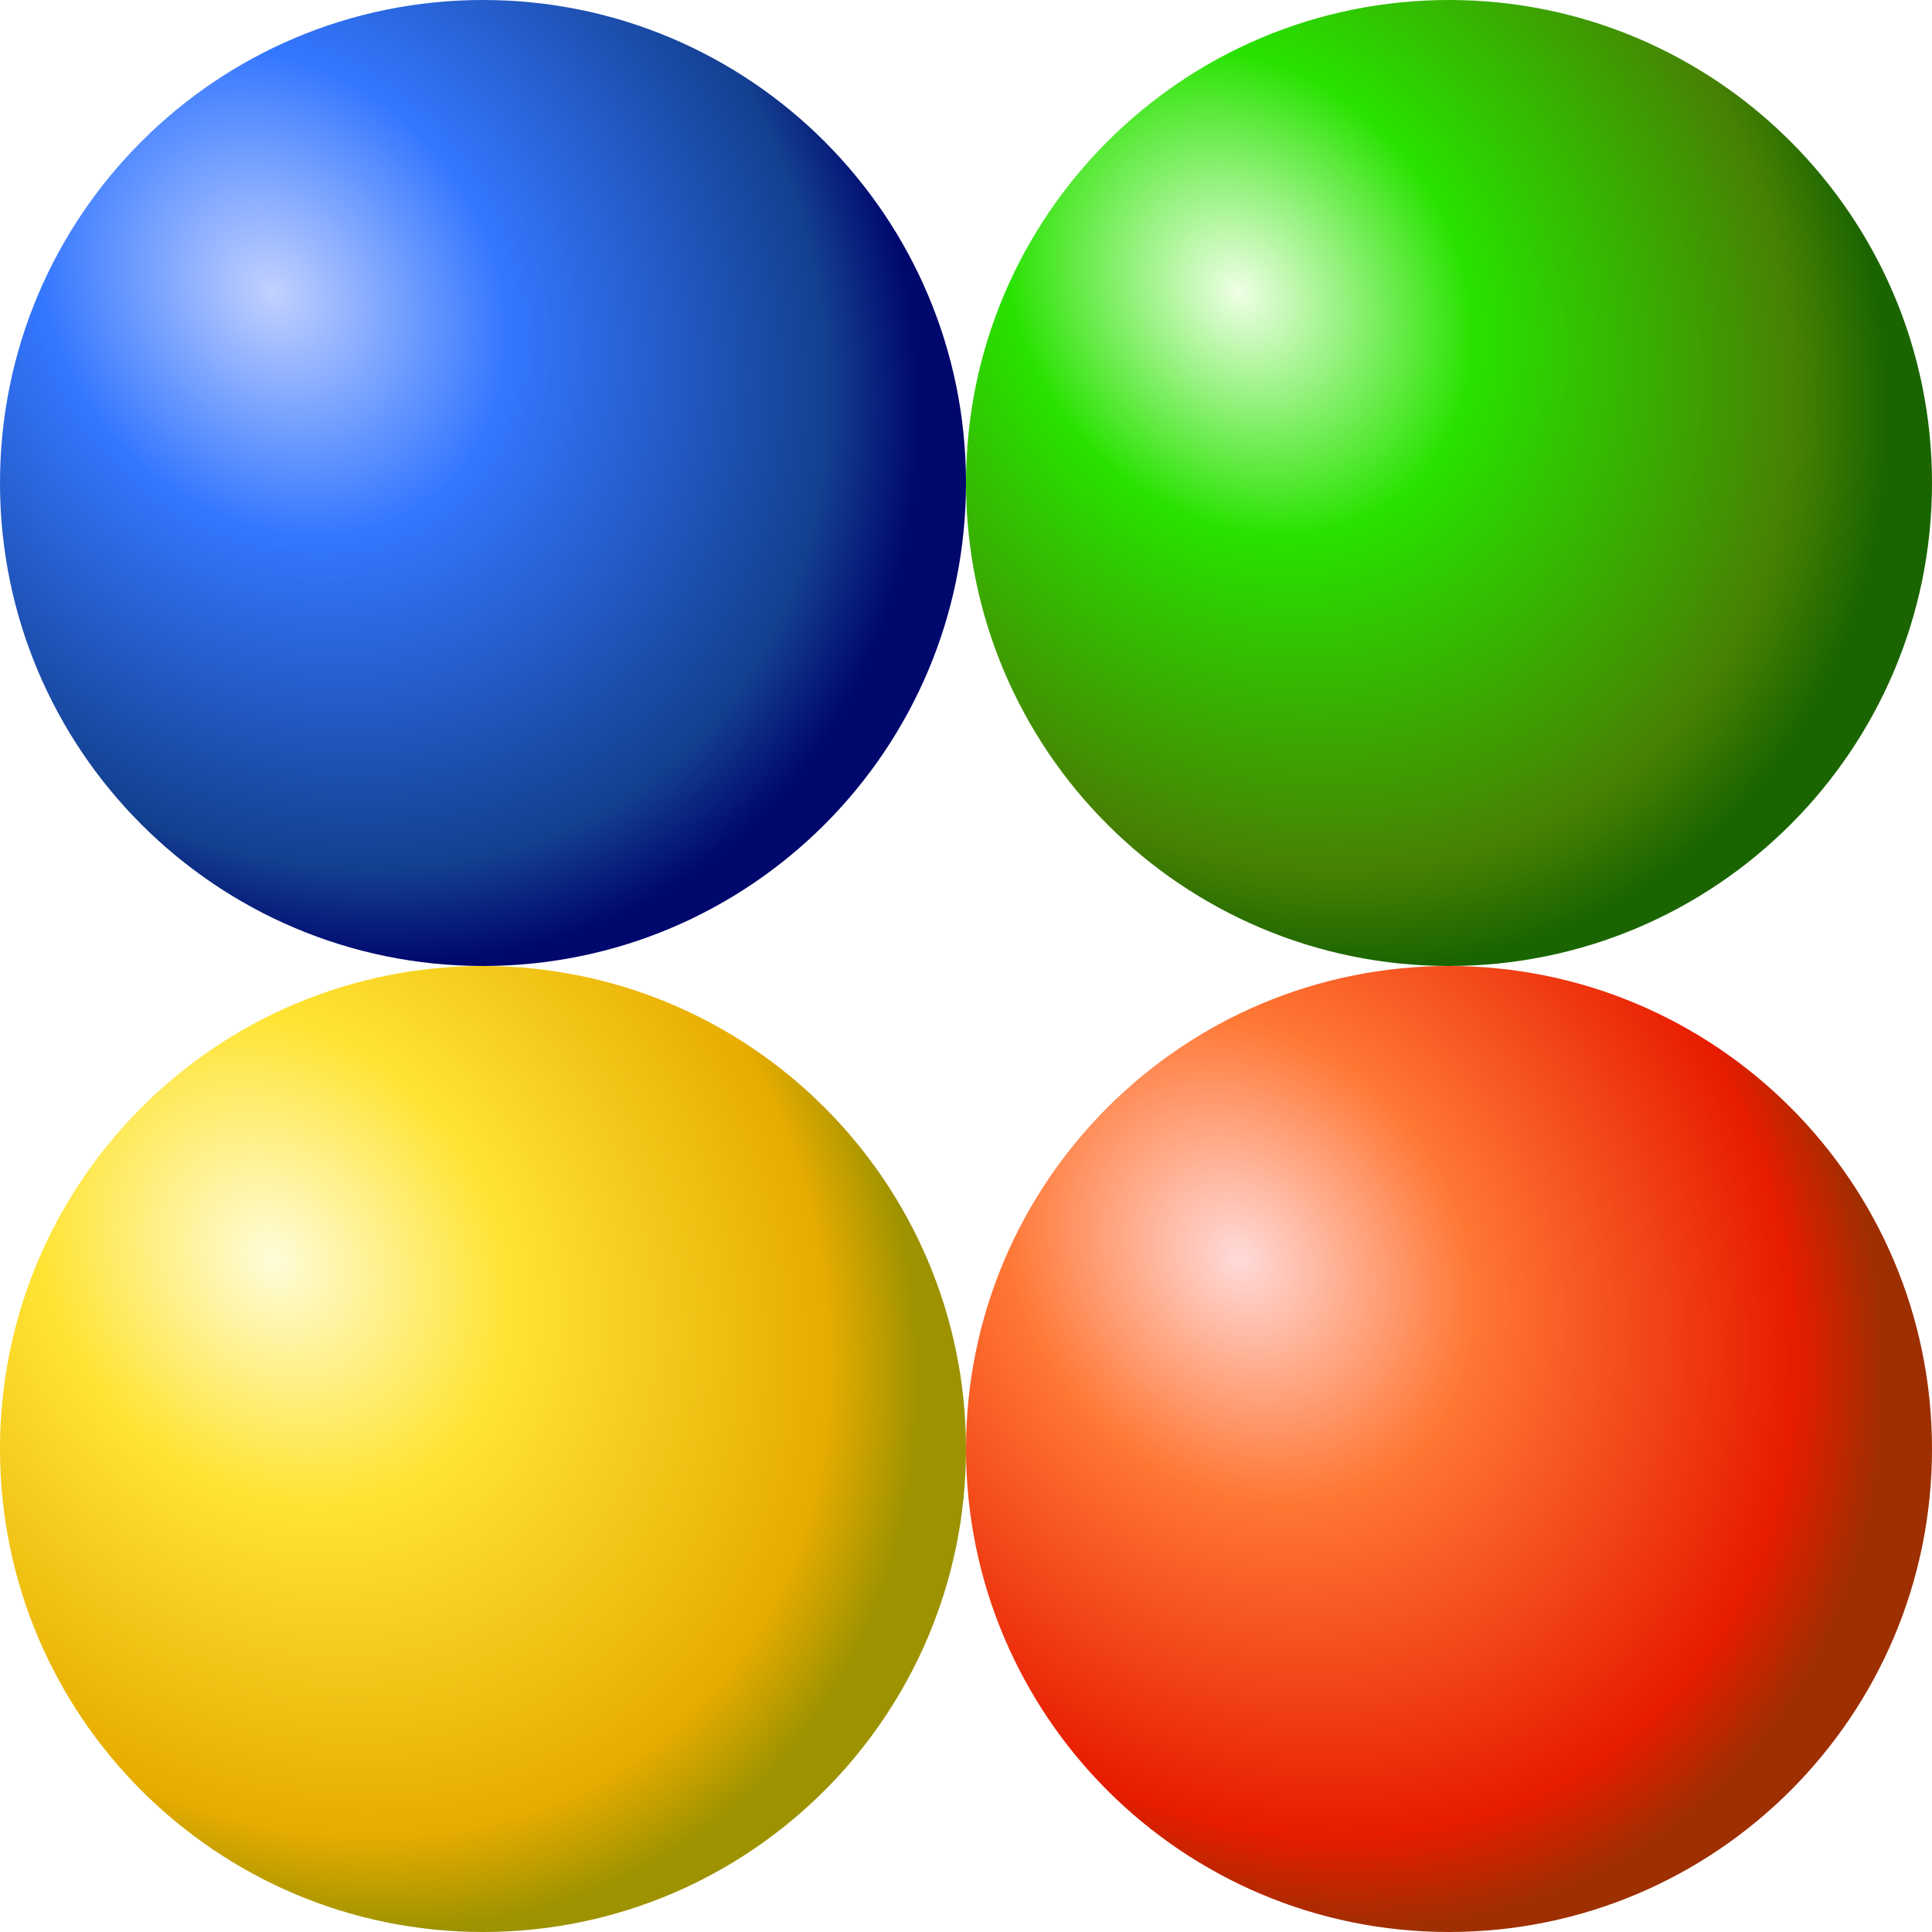
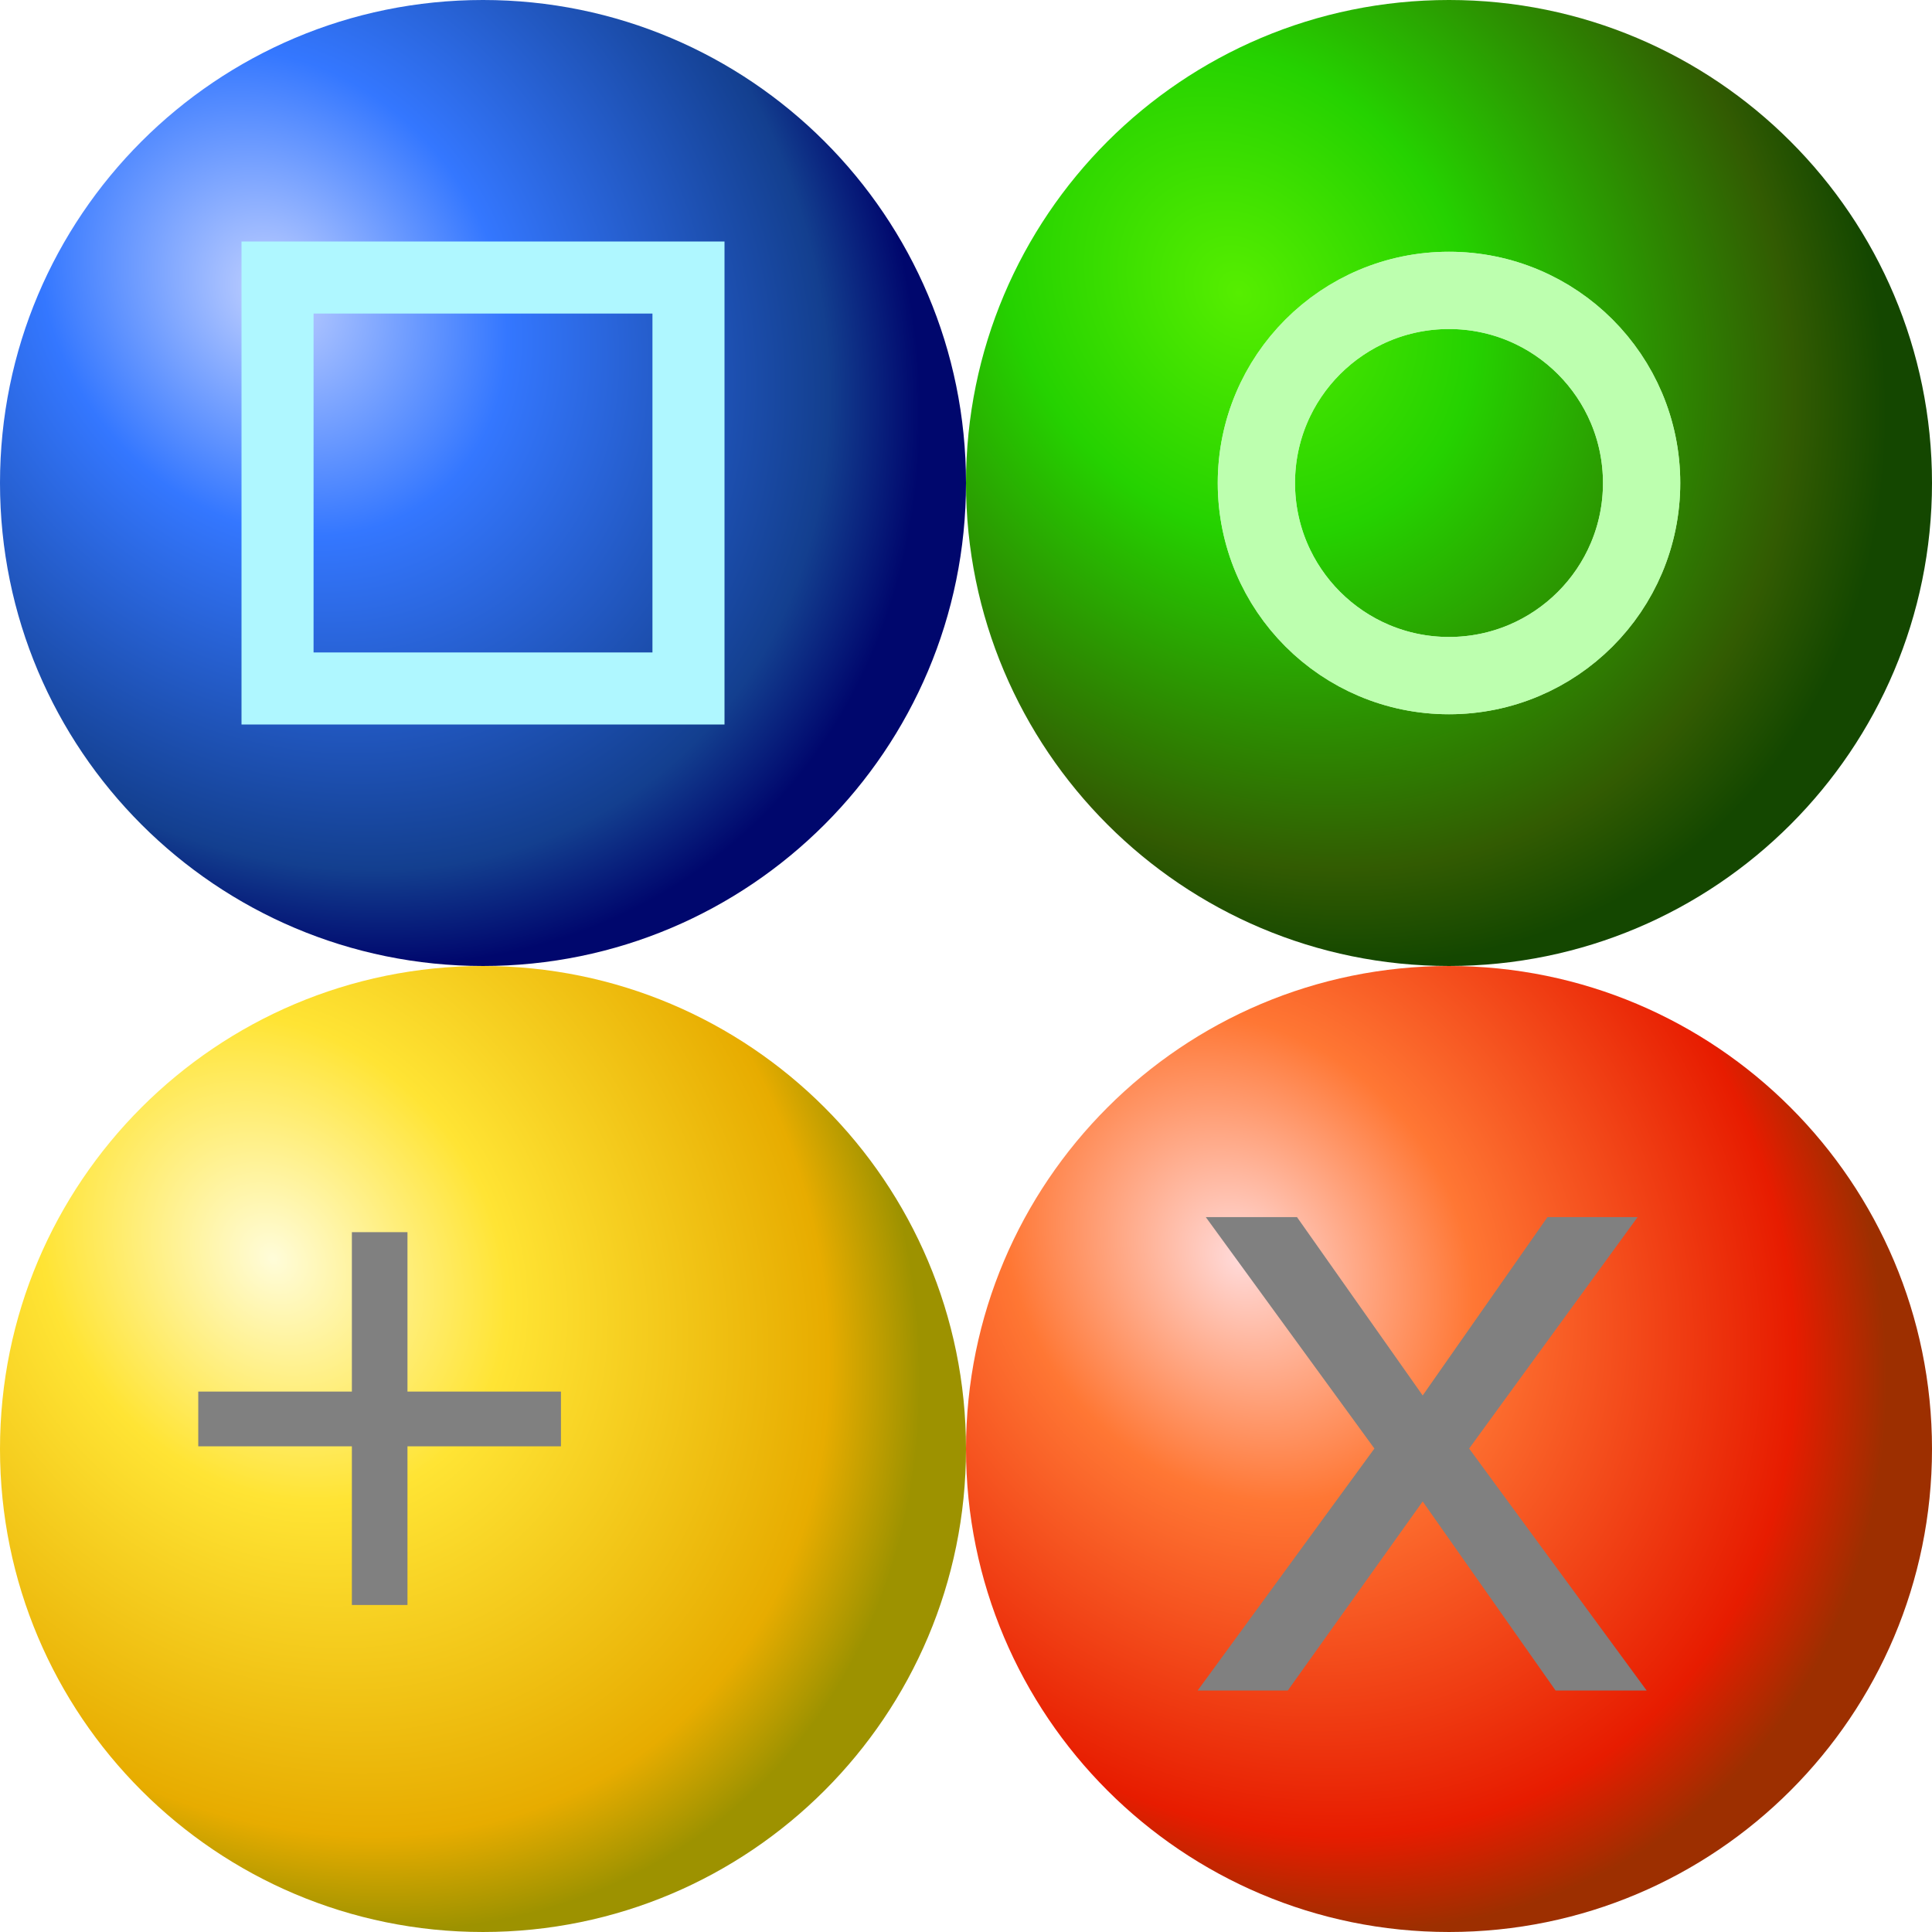
<svg xmlns="http://www.w3.org/2000/svg" xmlns:xlink="http://www.w3.org/1999/xlink" width="200" height="200" viewBox="0 0 200 200" id="svg2" version="1.1">
  <defs id="defs4">
    <linearGradient id="linearGradient4182">
      <stop id="stop4184" offset="0" style="stop-color:#c2d1ff;stop-opacity:1" />
      <stop style="stop-color:#3477ff;stop-opacity:1" offset="0.362" id="stop4186" />
      <stop id="stop4188" offset="0.858" style="stop-color:#133f8f;stop-opacity:1" />
      <stop id="stop4190" offset="1" style="stop-color:#00076d;stop-opacity:1" />
    </linearGradient>
    <linearGradient id="linearGradient4168">
-       <stop style="stop-color:#efffe6;stop-opacity:1" offset="0" id="stop4170" />
-       <stop id="stop4172" offset="0.362" style="stop-color:#28e200;stop-opacity:1" />
-       <stop style="stop-color:#478103;stop-opacity:1" offset="0.858" id="stop4174" />
-       <stop style="stop-color:#1b6500;stop-opacity:1" offset="1" id="stop4176" />
+       <stop style="stop-color:#56ee00;stop-opacity:1" offset="0" id="stop4170" />
+       <stop id="stop4172" offset="0.362" style="stop-color:#25d200;stop-opacity:1" />
+       <stop style="stop-color:#325b02;stop-opacity:1" offset="0.858" id="stop4174" />
+       <stop style="stop-color:#144700;stop-opacity:1" offset="1" id="stop4176" />
    </linearGradient>
    <linearGradient id="linearGradient4154">
      <stop id="stop4156" offset="0" style="stop-color:#ffdad9;stop-opacity:1" />
      <stop style="stop-color:#ff7734;stop-opacity:1" offset="0.362" id="stop4158" />
      <stop id="stop4160" offset="0.858" style="stop-color:#e71c00;stop-opacity:1" />
      <stop id="stop4162" offset="1" style="stop-color:#9d2f00;stop-opacity:1" />
    </linearGradient>
    <linearGradient id="linearGradient4138">
      <stop style="stop-color:#fffcd9;stop-opacity:1" offset="0" id="stop4140" />
      <stop id="stop4146" offset="0.362" style="stop-color:#ffe434;stop-opacity:1" />
      <stop style="stop-color:#e7ac00;stop-opacity:1" offset="0.858" id="stop4148" />
      <stop style="stop-color:#9d9200;stop-opacity:1" offset="1" id="stop4142" />
    </linearGradient>
    <radialGradient xlink:href="#linearGradient4138" id="radialGradient4144" cx="28.282" cy="982.664" fx="28.282" fy="982.664" r="50" gradientUnits="userSpaceOnUse" gradientTransform="matrix(0.9359006,1.155624,-0.9592637,0.7768751,944.447,186.5738)" />
    <radialGradient xlink:href="#linearGradient4154" id="radialGradient4152" gradientUnits="userSpaceOnUse" gradientTransform="matrix(0.9359006,1.155624,-0.9592637,0.7768751,1044.447,186.5738)" cx="28.282" cy="982.664" fx="28.282" fy="982.664" r="50" />
    <radialGradient xlink:href="#linearGradient4168" id="radialGradient4166" gradientUnits="userSpaceOnUse" gradientTransform="matrix(0.9359006,1.155624,-0.9592637,0.7768751,1044.447,86.57387)" cx="28.282" cy="982.664" fx="28.282" fy="982.664" r="50" />
    <radialGradient xlink:href="#linearGradient4182" id="radialGradient4180" gradientUnits="userSpaceOnUse" gradientTransform="matrix(0.9359005,1.155624,-0.9592636,0.7768751,944.4468,86.57385)" cx="28.282" cy="982.664" fx="28.282" fy="982.664" r="50" />
  </defs>
  <g id="layer1" transform="translate(0,-852.3623)">
    <circle style="opacity:1;fill:url(#radialGradient4144);fill-opacity:1;stroke:none" id="path4136" cx="50" cy="1002.362" r="50" />
    <circle r="50" cy="1002.362" cx="150" id="circle4150" style="opacity:1;fill:url(#radialGradient4152);fill-opacity:1;stroke:none" />
    <circle style="opacity:1;fill:url(#radialGradient4166);fill-opacity:1;stroke:none" id="circle4164" cx="150" cy="902.362" r="50" />
    <ellipse cy="902.362" cx="50" id="circle4178" style="opacity:1;fill:url(#radialGradient4180);fill-opacity:1;stroke:none" rx="50" ry="50" />
  </g>
+   <g id="layer3" style="display:inline">
+     <text xml:space="preserve" style="font-style:normal;font-weight:normal;font-size:79.813px;line-height:125%;font-family:sans-serif;letter-spacing:0px;word-spacing:0px;fill:#808080;fill-opacity:1;stroke:none;stroke-width:1px;stroke-linecap:butt;stroke-linejoin:miter;stroke-opacity:1" x="16.524" y="175.136" id="text4785" transform="scale(1.00078,0.9992209)">
+       <tspan id="tspan4787" x="16.524" y="175.136">+</tspan>
+     </text>
+     <text xml:space="preserve" style="font-style:normal;font-weight:normal;font-size:92.849px;line-height:125%;font-family:sans-serif;letter-spacing:0px;word-spacing:0px;fill:#808080;fill-opacity:1;stroke:none;stroke-width:1px;stroke-linecap:butt;stroke-linejoin:miter;stroke-opacity:1" x="120.413" y="177.718" id="text4789" transform="scale(1.015533,0.9847044)">
+       <tspan id="tspan4791" x="120.413" y="177.718">x</tspan>
+     </text>
+     <circle style="opacity:1;fill:none;fill-opacity:1;stroke:#bdffaf;stroke-width:8;stroke-miterlimit:4;stroke-dasharray:none;stroke-opacity:1" id="path4797" cx="150" cy="50" r="19.939" />
+     <circle r="19.939" cy="50" cx="150" id="circle4799" style="opacity:1;fill:none;fill-opacity:1;stroke:#bdffaf;stroke-width:8;stroke-miterlimit:4;stroke-dasharray:none;stroke-opacity:1" />
+     <rect style="opacity:1;fill:none;fill-opacity:1;stroke:#aff7ff;stroke-width:7.459;stroke-miterlimit:4;stroke-dasharray:none;stroke-opacity:1" id="rect4801" width="42.541" height="42.541" x="28.73" y="28.73" />
+   </g>
</svg>
